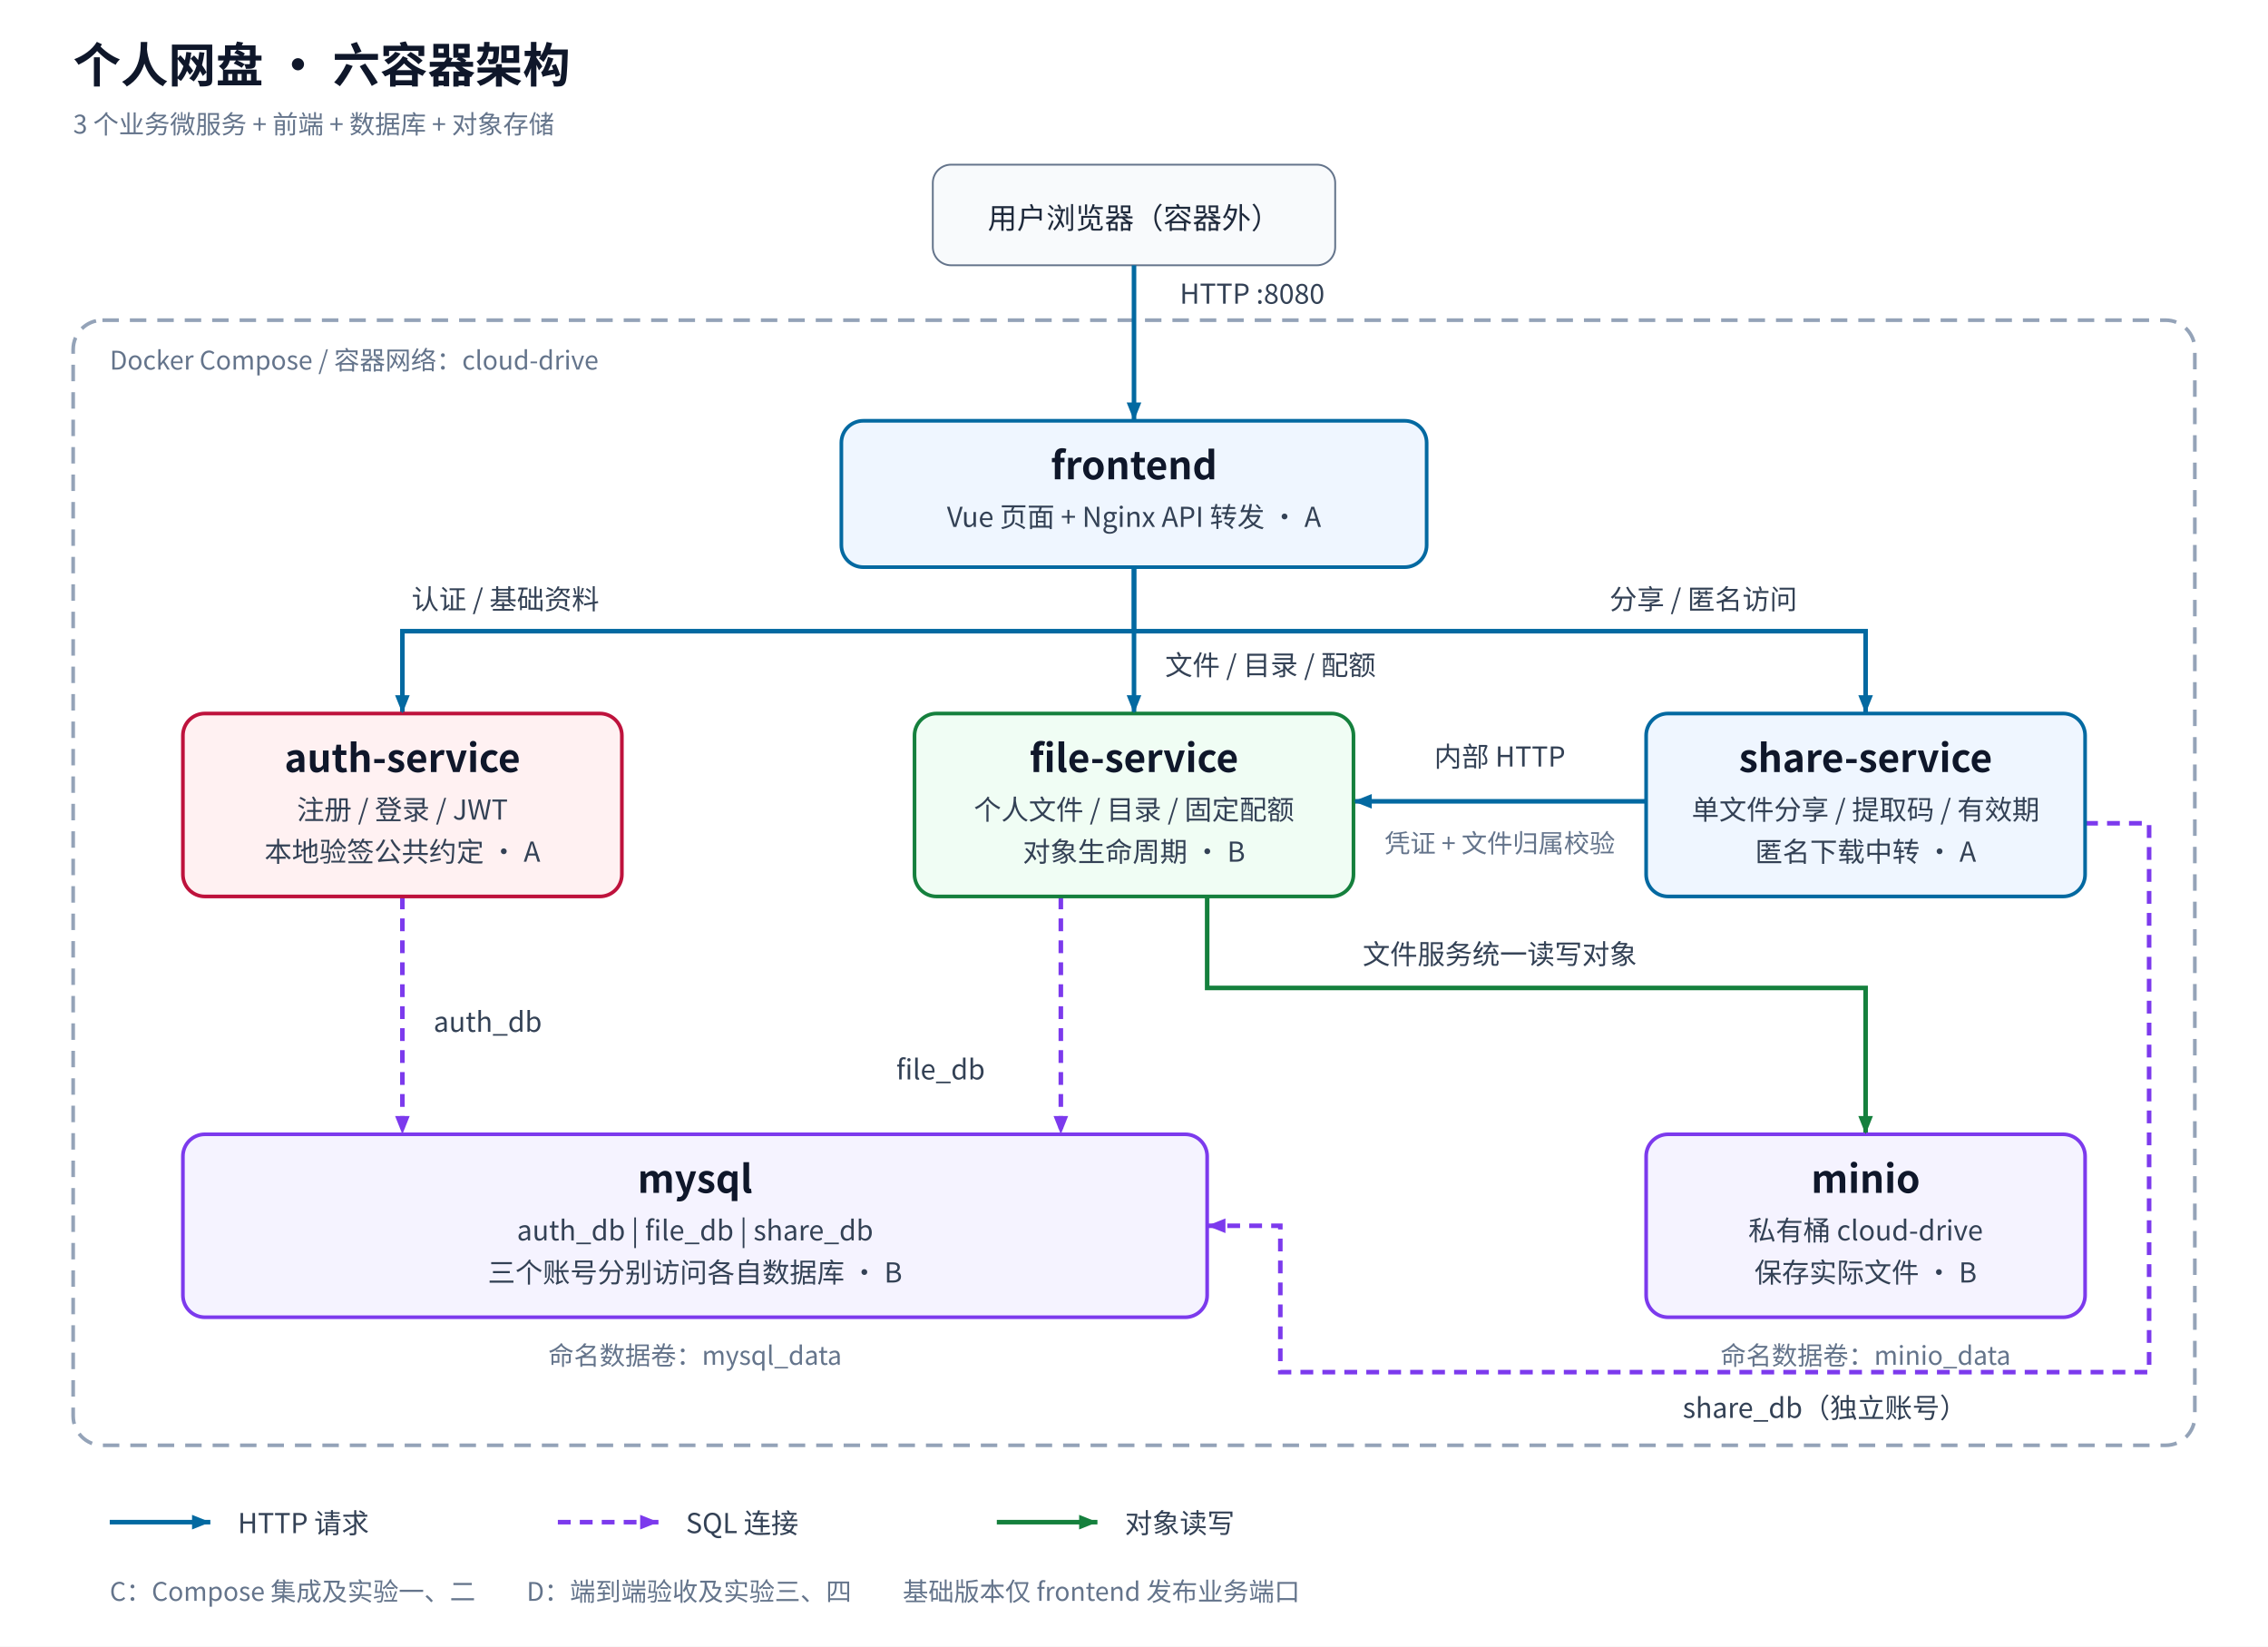
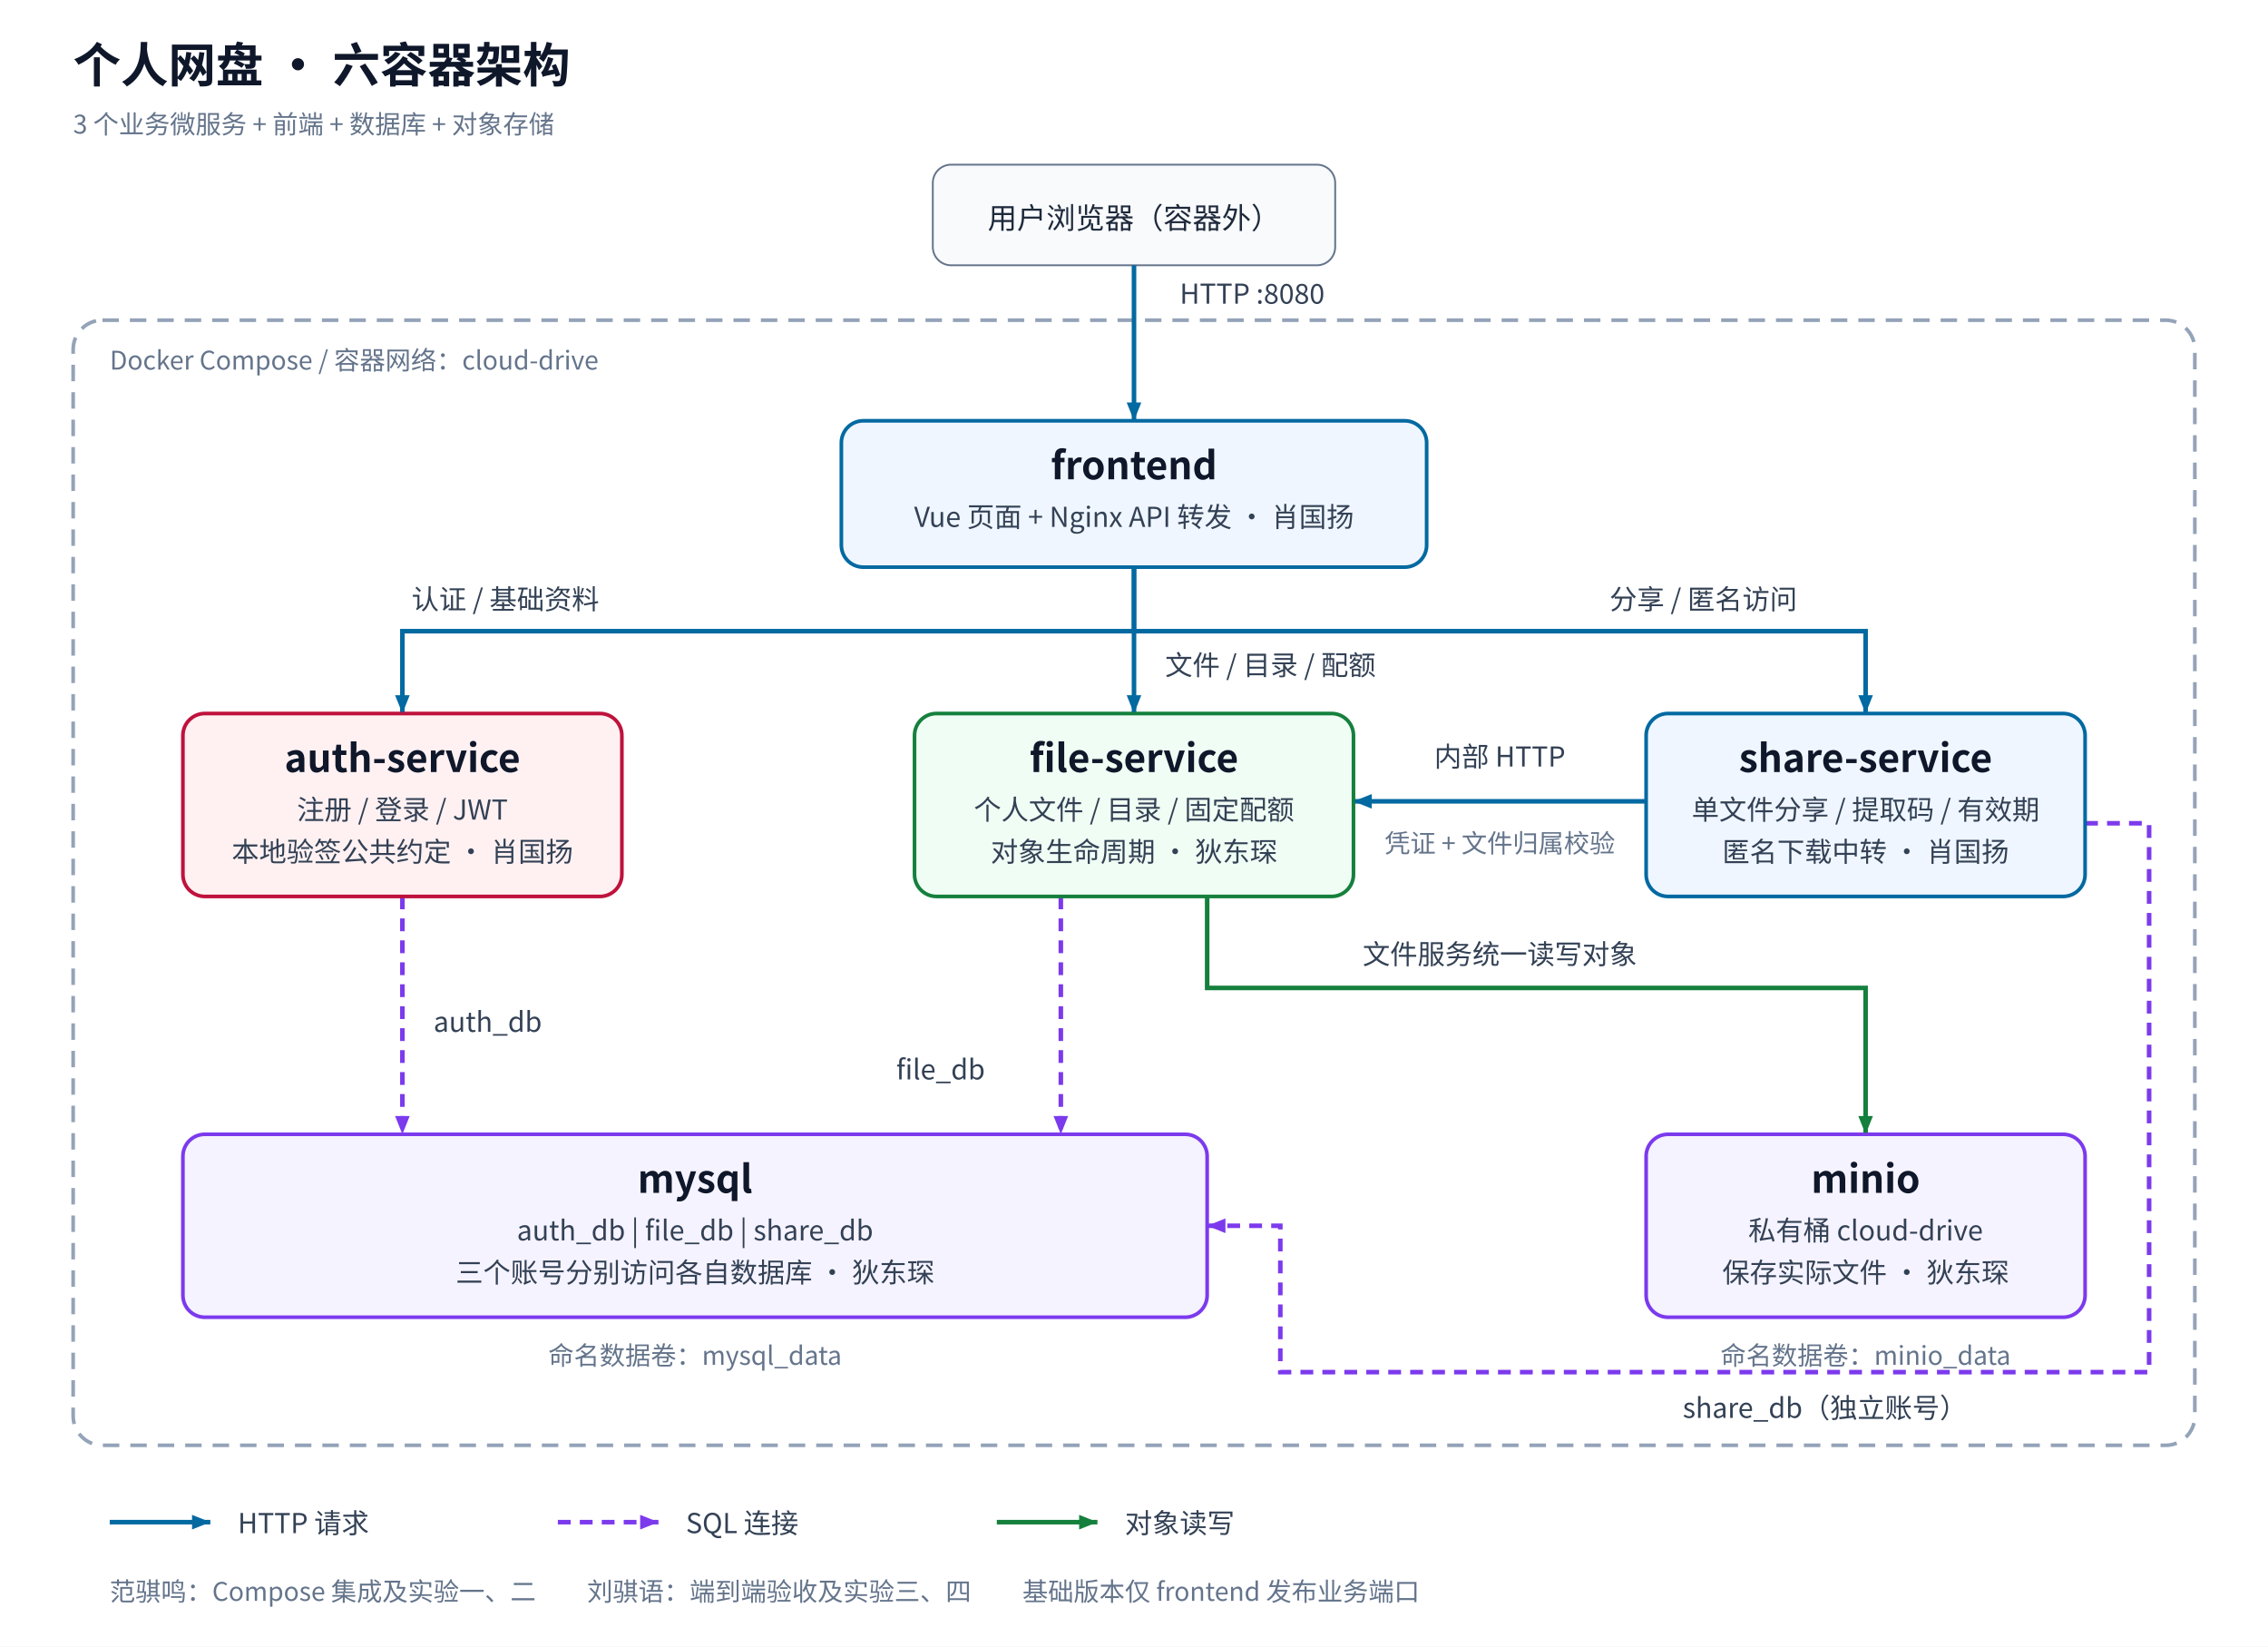
<svg xmlns="http://www.w3.org/2000/svg" viewBox="0 0 1240 900" role="img" aria-labelledby="title desc">
  <defs>
    <marker id="http" markerWidth="8" markerHeight="8" refX="7" refY="4" orient="auto">
      <path d="M0 0 L8 4 L0 8Z" fill="#0369a1" />
    </marker>
    <marker id="sql" markerWidth="8" markerHeight="8" refX="7" refY="4" orient="auto">
      <path d="M0 0 L8 4 L0 8Z" fill="#7c3aed" />
    </marker>
    <marker id="object" markerWidth="8" markerHeight="8" refX="7" refY="4" orient="auto">
      <path d="M0 0 L8 4 L0 8Z" fill="#15803d" />
    </marker>
  </defs>
  <rect width="1240" height="900" fill="#ffffff" />
  <text x="40" y="45" font-family="Microsoft YaHei, Noto Sans CJK SC, SimHei, sans-serif" fill="#0f172a" font-size="26" font-weight="700">个人网盘 · 六容器架构</text>
  <text x="40" y="73" font-family="Microsoft YaHei, Noto Sans CJK SC, SimHei, sans-serif" fill="#64748b" font-size="14">3 个业务微服务 + 前端 + 数据库 + 对象存储</text>
  <rect x="510" y="90" width="220" height="55" rx="10" fill="#f8fafc" stroke="#64748b" />
  <text x="620" y="125" text-anchor="middle" font-family="Microsoft YaHei, Noto Sans CJK SC, SimHei, sans-serif" fill="#1e293b" font-size="16">用户浏览器（容器外）</text>
  <rect x="40" y="175" width="1160" height="615" rx="16" fill="none" stroke="#94a3b8" stroke-width="2" stroke-dasharray="9 6" />
  <text x="60" y="202" font-family="Microsoft YaHei, Noto Sans CJK SC, SimHei, sans-serif" fill="#64748b" font-size="14">Docker Compose / 容器网络：cloud-drive</text>
  <path d="M620 145V230" fill="none" stroke="#0369a1" stroke-width="2.5" />
  <text x="645" y="166" font-family="Microsoft YaHei, Noto Sans CJK SC, SimHei, sans-serif" fill="#334155" font-size="15">HTTP :8080</text>
  <path d="M620 310V345H220V390" fill="none" stroke="#0369a1" stroke-width="2.5" />
  <path d="M620 310V390" fill="none" stroke="#0369a1" stroke-width="2.5" />
  <path d="M620 345H1020V390" fill="none" stroke="#0369a1" stroke-width="2.5" />
  <text x="225" y="333" font-family="Microsoft YaHei, Noto Sans CJK SC, SimHei, sans-serif" fill="#334155" font-size="15">认证 / 基础资料</text>
  <text x="637" y="369" font-family="Microsoft YaHei, Noto Sans CJK SC, SimHei, sans-serif" fill="#334155" font-size="15">文件 / 目录 / 配额</text>
  <text x="880" y="333" font-family="Microsoft YaHei, Noto Sans CJK SC, SimHei, sans-serif" fill="#334155" font-size="15">分享 / 匿名访问</text>
  <path d="M900 438H740" fill="none" stroke="#0369a1" stroke-width="2.5" />
  <text x="820" y="419" text-anchor="middle" font-family="Microsoft YaHei, Noto Sans CJK SC, SimHei, sans-serif" fill="#334155" font-size="15">内部 HTTP</text>
  <text x="820" y="466" text-anchor="middle" font-family="Microsoft YaHei, Noto Sans CJK SC, SimHei, sans-serif" fill="#64748b" font-size="14">凭证 + 文件归属校验</text>
  <path d="M220 490V620" fill="none" stroke="#7c3aed" stroke-width="2.5" stroke-dasharray="7 5" />
  <text x="237" y="564" font-family="Microsoft YaHei, Noto Sans CJK SC, SimHei, sans-serif" fill="#334155" font-size="15">auth_db</text>
  <path d="M580 490V620" fill="none" stroke="#7c3aed" stroke-width="2.5" stroke-dasharray="7 5" />
  <text x="490" y="590" font-family="Microsoft YaHei, Noto Sans CJK SC, SimHei, sans-serif" fill="#334155" font-size="15">file_db</text>
  <path d="M1140 450H1175V750H700V670H660" fill="none" stroke="#7c3aed" stroke-width="2.5" stroke-dasharray="7 5" />
  <text x="920" y="775" font-family="Microsoft YaHei, Noto Sans CJK SC, SimHei, sans-serif" fill="#334155" font-size="15">share_db（独立账号）</text>
  <path d="M660 490V540H1020V620" fill="none" stroke="#15803d" stroke-width="2.5" />
  <text x="820" y="527" text-anchor="middle" font-family="Microsoft YaHei, Noto Sans CJK SC, SimHei, sans-serif" fill="#334155" font-size="15">文件服务统一读写对象</text>
  <g id="container-frontend">
    <rect x="460" y="230" width="320" height="80" rx="12" fill="#eff6ff" stroke="#0369a1" stroke-width="2" />
    <text x="620.0" y="262" text-anchor="middle" font-family="Microsoft YaHei, Noto Sans CJK SC, SimHei, sans-serif" fill="#0f172a" font-size="21" font-weight="700">frontend</text>
-     <text x="620.0" y="288" text-anchor="middle" font-family="Microsoft YaHei, Noto Sans CJK SC, SimHei, sans-serif" fill="#334155" font-size="15">Vue 页面 + Nginx API 转发 · A</text>
+     <text x="620.0" y="288" text-anchor="middle" font-family="Microsoft YaHei, Noto Sans CJK SC, SimHei, sans-serif" fill="#334155" font-size="15">Vue 页面 + Nginx API 转发 · 肖国扬</text>
  </g>
  <g id="container-auth">
    <rect x="100" y="390" width="240" height="100" rx="12" fill="#fff1f2" stroke="#be123c" stroke-width="2" />
    <text x="220.0" y="422" text-anchor="middle" font-family="Microsoft YaHei, Noto Sans CJK SC, SimHei, sans-serif" fill="#0f172a" font-size="21" font-weight="700">auth-service</text>
    <text x="220.0" y="448" text-anchor="middle" font-family="Microsoft YaHei, Noto Sans CJK SC, SimHei, sans-serif" fill="#334155" font-size="15">注册 / 登录 / JWT</text>
-     <text x="220.0" y="471" text-anchor="middle" font-family="Microsoft YaHei, Noto Sans CJK SC, SimHei, sans-serif" fill="#334155" font-size="15">本地验签公共约定 · A</text>
+     <text x="220.0" y="471" text-anchor="middle" font-family="Microsoft YaHei, Noto Sans CJK SC, SimHei, sans-serif" fill="#334155" font-size="15">本地验签公共约定 · 肖国扬</text>
  </g>
  <g id="container-file">
    <rect x="500" y="390" width="240" height="100" rx="12" fill="#f0fdf4" stroke="#15803d" stroke-width="2" />
    <text x="620.0" y="422" text-anchor="middle" font-family="Microsoft YaHei, Noto Sans CJK SC, SimHei, sans-serif" fill="#0f172a" font-size="21" font-weight="700">file-service</text>
    <text x="620.0" y="448" text-anchor="middle" font-family="Microsoft YaHei, Noto Sans CJK SC, SimHei, sans-serif" fill="#334155" font-size="15">个人文件 / 目录 / 固定配额</text>
-     <text x="620.0" y="471" text-anchor="middle" font-family="Microsoft YaHei, Noto Sans CJK SC, SimHei, sans-serif" fill="#334155" font-size="15">对象生命周期 · B</text>
+     <text x="620.0" y="471" text-anchor="middle" font-family="Microsoft YaHei, Noto Sans CJK SC, SimHei, sans-serif" fill="#334155" font-size="15">对象生命周期 · 狄东琛</text>
  </g>
  <g id="container-share">
    <rect x="900" y="390" width="240" height="100" rx="12" fill="#eff6ff" stroke="#0369a1" stroke-width="2" />
    <text x="1020.0" y="422" text-anchor="middle" font-family="Microsoft YaHei, Noto Sans CJK SC, SimHei, sans-serif" fill="#0f172a" font-size="21" font-weight="700">share-service</text>
    <text x="1020.0" y="448" text-anchor="middle" font-family="Microsoft YaHei, Noto Sans CJK SC, SimHei, sans-serif" fill="#334155" font-size="15">单文件分享 / 提取码 / 有效期</text>
-     <text x="1020.0" y="471" text-anchor="middle" font-family="Microsoft YaHei, Noto Sans CJK SC, SimHei, sans-serif" fill="#334155" font-size="15">匿名下载中转 · A</text>
+     <text x="1020.0" y="471" text-anchor="middle" font-family="Microsoft YaHei, Noto Sans CJK SC, SimHei, sans-serif" fill="#334155" font-size="15">匿名下载中转 · 肖国扬</text>
  </g>
  <g id="container-mysql">
    <rect x="100" y="620" width="560" height="100" rx="12" fill="#f5f3ff" stroke="#7c3aed" stroke-width="2" />
    <text x="380.0" y="652" text-anchor="middle" font-family="Microsoft YaHei, Noto Sans CJK SC, SimHei, sans-serif" fill="#0f172a" font-size="21" font-weight="700">mysql</text>
    <text x="380.0" y="678" text-anchor="middle" font-family="Microsoft YaHei, Noto Sans CJK SC, SimHei, sans-serif" fill="#334155" font-size="15">auth_db  |  file_db  |  share_db</text>
-     <text x="380.0" y="701" text-anchor="middle" font-family="Microsoft YaHei, Noto Sans CJK SC, SimHei, sans-serif" fill="#334155" font-size="15">三个账号分别访问各自数据库 · B</text>
+     <text x="380.0" y="701" text-anchor="middle" font-family="Microsoft YaHei, Noto Sans CJK SC, SimHei, sans-serif" fill="#334155" font-size="15">三个账号分别访问各自数据库 · 狄东琛</text>
  </g>
  <g id="container-minio">
    <rect x="900" y="620" width="240" height="100" rx="12" fill="#f5f3ff" stroke="#7c3aed" stroke-width="2" />
    <text x="1020.0" y="652" text-anchor="middle" font-family="Microsoft YaHei, Noto Sans CJK SC, SimHei, sans-serif" fill="#0f172a" font-size="21" font-weight="700">minio</text>
    <text x="1020.0" y="678" text-anchor="middle" font-family="Microsoft YaHei, Noto Sans CJK SC, SimHei, sans-serif" fill="#334155" font-size="15">私有桶 cloud-drive</text>
-     <text x="1020.0" y="701" text-anchor="middle" font-family="Microsoft YaHei, Noto Sans CJK SC, SimHei, sans-serif" fill="#334155" font-size="15">保存实际文件 · B</text>
+     <text x="1020.0" y="701" text-anchor="middle" font-family="Microsoft YaHei, Noto Sans CJK SC, SimHei, sans-serif" fill="#334155" font-size="15">保存实际文件 · 狄东琛</text>
  </g>
  <text x="380" y="746" text-anchor="middle" font-family="Microsoft YaHei, Noto Sans CJK SC, SimHei, sans-serif" fill="#64748b" font-size="14">命名数据卷：mysql_data</text>
  <text x="1020" y="746" text-anchor="middle" font-family="Microsoft YaHei, Noto Sans CJK SC, SimHei, sans-serif" fill="#64748b" font-size="14">命名数据卷：minio_data</text>
  <path d="M60 832H115" fill="none" stroke="#0369a1" stroke-width="2.5" />
  <text x="130" y="838" font-family="Microsoft YaHei, Noto Sans CJK SC, SimHei, sans-serif" fill="#334155" font-size="15">HTTP 请求</text>
  <path d="M305 832H360" fill="none" stroke="#7c3aed" stroke-width="2.5" stroke-dasharray="7 5" />
  <text x="375" y="838" font-family="Microsoft YaHei, Noto Sans CJK SC, SimHei, sans-serif" fill="#334155" font-size="15">SQL 连接</text>
  <path d="M545 832H600" fill="none" stroke="#15803d" stroke-width="2.5" />
  <text x="615" y="838" font-family="Microsoft YaHei, Noto Sans CJK SC, SimHei, sans-serif" fill="#334155" font-size="15">对象读写</text>
-   <text x="60" y="875" font-family="Microsoft YaHei, Noto Sans CJK SC, SimHei, sans-serif" fill="#64748b" font-size="14">C：Compose 集成及实验一、二　　D：端到端验收及实验三、四　　基础版本仅 frontend 发布业务端口</text>
+   <text x="60" y="875" font-family="Microsoft YaHei, Noto Sans CJK SC, SimHei, sans-serif" fill="#64748b" font-size="14">范骐鸣：Compose 集成及实验一、二　　刘骐语：端到端验收及实验三、四　　基础版本仅 frontend 发布业务端口</text>
  <polygon points="620.0,230.0 616.0,220.0 624.0,220.0" fill="#0369a1" />
  <polygon points="220.0,390.0 216.0,380.0 224.0,380.0" fill="#0369a1" />
  <polygon points="620.0,390.0 616.0,380.0 624.0,380.0" fill="#0369a1" />
  <polygon points="1020.0,390.0 1016.0,380.0 1024.0,380.0" fill="#0369a1" />
  <polygon points="740.0,438.0 750.0,434.0 750.0,442.0" fill="#0369a1" />
  <polygon points="220.0,620.0 216.0,610.0 224.0,610.0" fill="#7c3aed" />
  <polygon points="580.0,620.0 576.0,610.0 584.0,610.0" fill="#7c3aed" />
  <polygon points="660.0,670.0 670.0,666.0 670.0,674.0" fill="#7c3aed" />
  <polygon points="1020.0,620.0 1016.0,610.0 1024.0,610.0" fill="#15803d" />
  <polygon points="115.0,832.0 105.0,836.0 105.0,828.0" fill="#0369a1" />
  <polygon points="360.0,832.0 350.0,836.0 350.0,828.0" fill="#7c3aed" />
  <polygon points="600.0,832.0 590.0,836.0 590.0,828.0" fill="#15803d" />
</svg>
